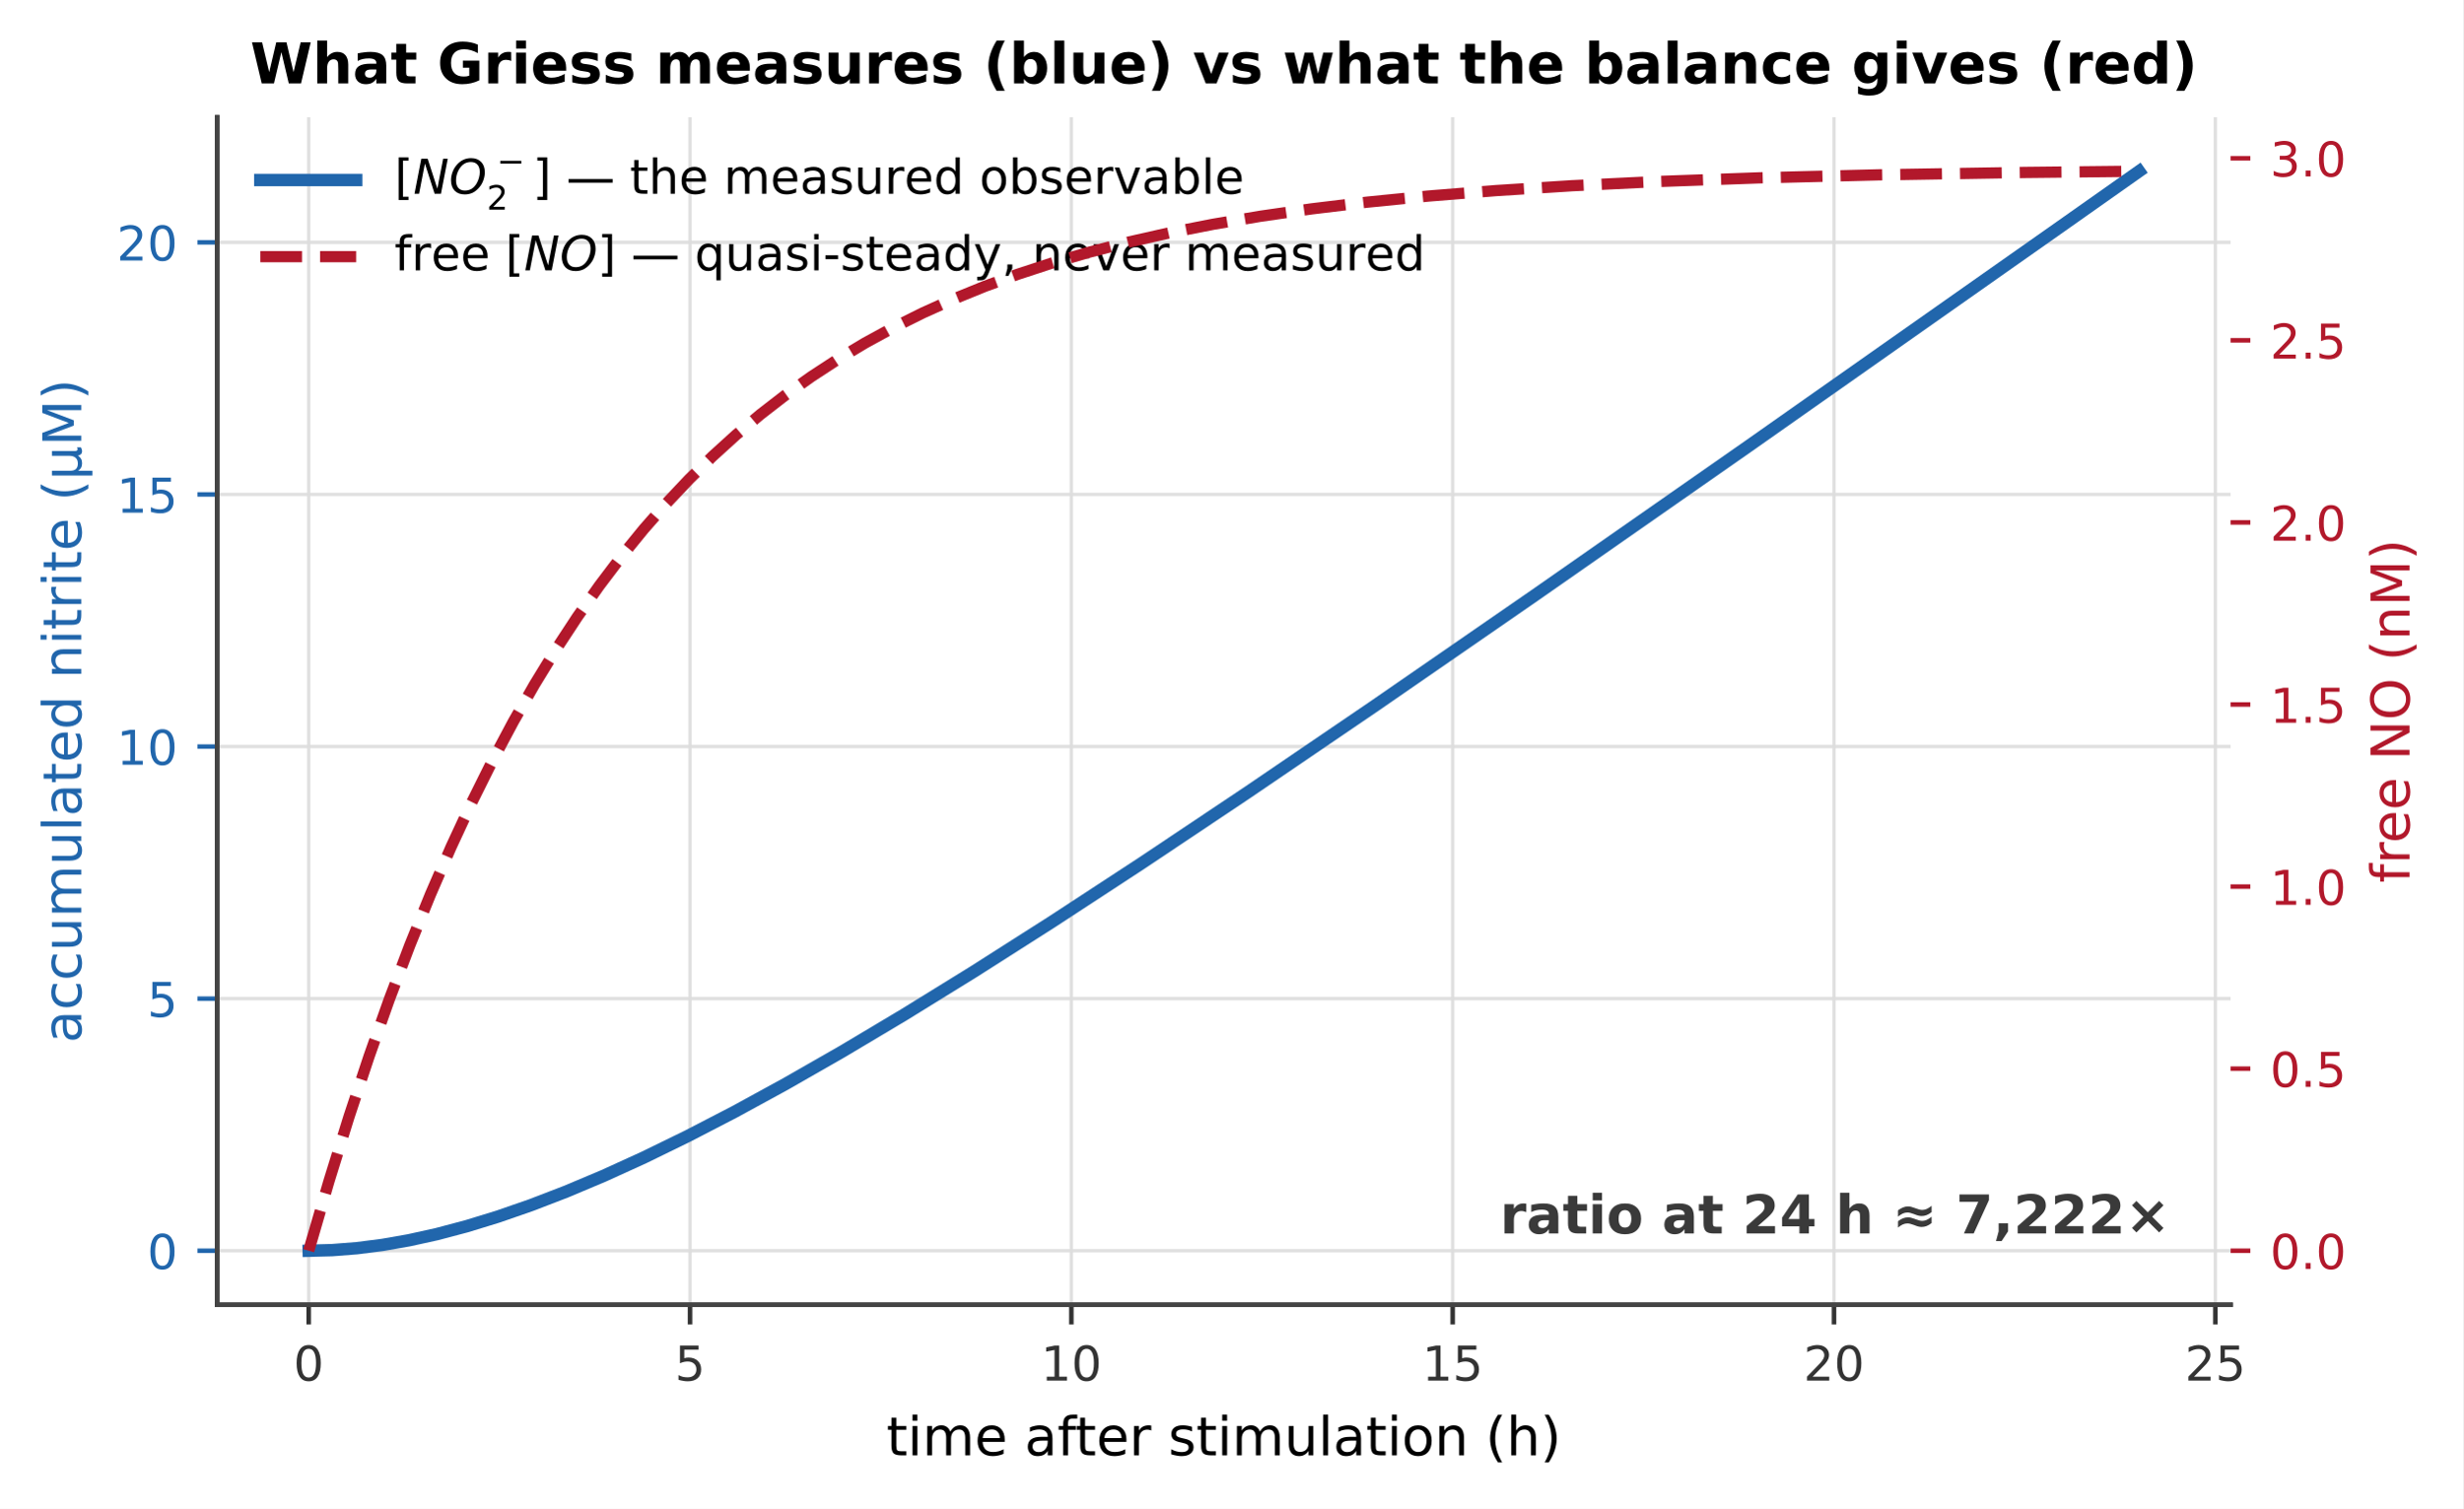
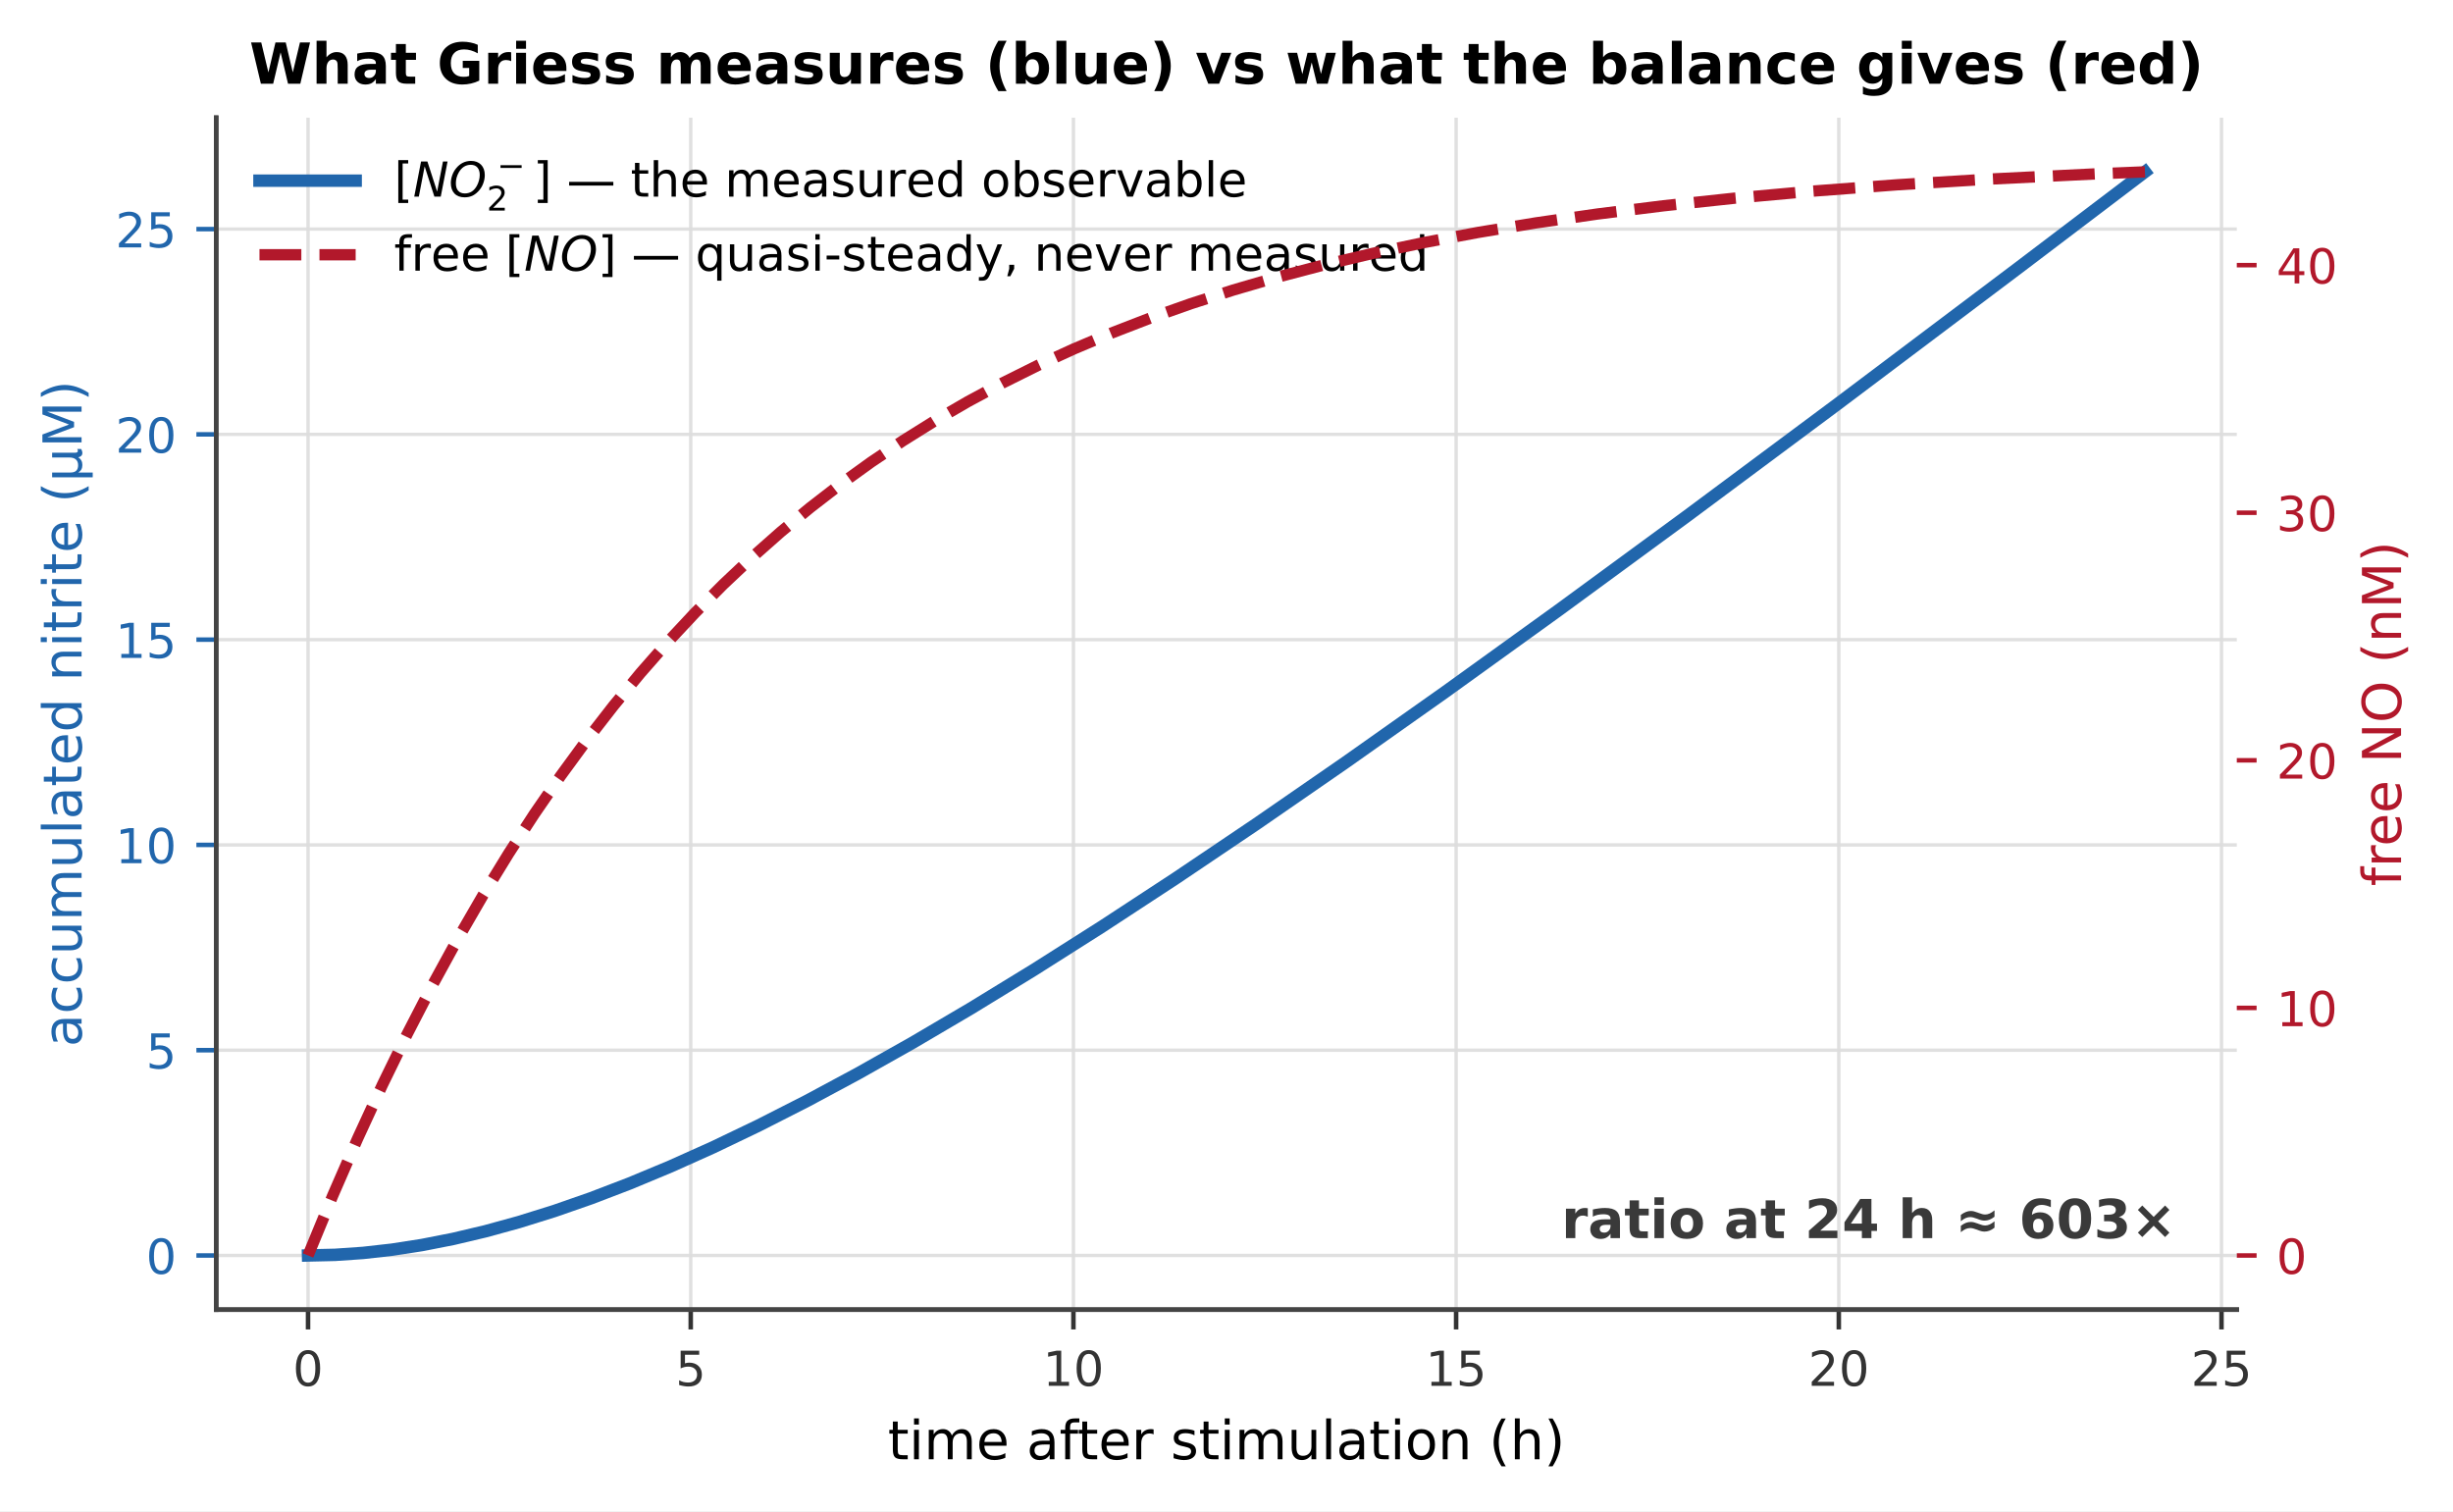
- <svg xmlns="http://www.w3.org/2000/svg" xmlns:xlink="http://www.w3.org/1999/xlink" width="436.855pt" height="267.671pt" viewBox="0 0 436.855 267.671" version="1.1">
+ <svg xmlns="http://www.w3.org/2000/svg" xmlns:xlink="http://www.w3.org/1999/xlink" width="433.541pt" height="267.091pt" viewBox="0 0 433.541 267.091" version="1.1">
  <defs>
    <style type="text/css">*{stroke-linejoin: round; stroke-linecap: butt}</style>
  </defs>
  <g id="figure_1">
    <g id="patch_1">
-       <path d="M 0 267.671  L 436.855 267.671  L 436.855 0  L 0 0  z " style="fill: #ffffff" />
+       <path d="M 0 267.091  L 433.541 267.091  L 433.541 0  L 0 0  z " style="fill: #ffffff" />
    </g>
    <g id="axes_1">
      <g id="patch_2">
-         <path d="M 38.517 231.47  L 395.637 231.47  L 395.637 20.798  L 38.517 20.798  z " style="fill: #ffffff" />
+         <path d="M 38.21 231.47  L 395.33 231.47  L 395.33 20.798  L 38.21 20.798  z " style="fill: #ffffff" />
      </g>
      <g id="matplotlib.axis_1">
        <g id="xtick_1">
          <g id="line2d_1">
-             <path d="M 54.75 231.47  L 54.75 20.798  " clip-path="url(#p17b1d95155)" style="fill: none; stroke: #dddddd; stroke-opacity: 0.9; stroke-width: 0.6; stroke-linecap: square" />
+             <path d="M 54.443 231.47  L 54.443 20.798  " clip-path="url(#pb50b29bfac)" style="fill: none; stroke: #dddddd; stroke-opacity: 0.9; stroke-width: 0.6; stroke-linecap: square" />
          </g>
          <g id="line2d_2">
            <defs>
-               <path id="m9cadf3a6ad" d="M 0 0  L 0 3.5  " style="stroke: #333333; stroke-width: 0.8" />
+               <path id="me1f76502e5" d="M 0 0  L 0 3.5  " style="stroke: #333333; stroke-width: 0.8" />
            </defs>
            <g>
-               <use xlink:href="#m9cadf3a6ad" x="54.75" y="231.47" style="fill: #333333; stroke: #333333; stroke-width: 0.8" />
+               <use xlink:href="#me1f76502e5" x="54.443" y="231.47" style="fill: #333333; stroke: #333333; stroke-width: 0.8" />
            </g>
          </g>
          <g id="text_1">
-             <text style="font-size: 8.5px; font-family: 'DejaVu Sans'; text-anchor: middle; fill: #333333" x="54.75" y="244.928" transform="rotate(-0 54.74972 244.9284)">0</text>
+             <text style="font-size: 8.5px; font-family: 'DejaVu Sans'; text-anchor: middle; fill: #333333" x="54.443" y="244.929" transform="rotate(-0 54.4432 244.9291)">0</text>
          </g>
        </g>
        <g id="xtick_2">
          <g id="line2d_3">
-             <path d="M 122.386 231.47  L 122.386 20.798  " clip-path="url(#p17b1d95155)" style="fill: none; stroke: #dddddd; stroke-opacity: 0.9; stroke-width: 0.6; stroke-linecap: square" />
+             <path d="M 122.08 231.47  L 122.08 20.798  " clip-path="url(#pb50b29bfac)" style="fill: none; stroke: #dddddd; stroke-opacity: 0.9; stroke-width: 0.6; stroke-linecap: square" />
          </g>
          <g id="line2d_4">
            <g>
-               <use xlink:href="#m9cadf3a6ad" x="122.386" y="231.47" style="fill: #333333; stroke: #333333; stroke-width: 0.8" />
+               <use xlink:href="#me1f76502e5" x="122.08" y="231.47" style="fill: #333333; stroke: #333333; stroke-width: 0.8" />
            </g>
          </g>
          <g id="text_2">
-             <text style="font-size: 8.5px; font-family: 'DejaVu Sans'; text-anchor: middle; fill: #333333" x="122.386" y="244.928" transform="rotate(-0 122.3861 244.9284)">5</text>
+             <text style="font-size: 8.5px; font-family: 'DejaVu Sans'; text-anchor: middle; fill: #333333" x="122.08" y="244.929" transform="rotate(-0 122.0796 244.9291)">5</text>
          </g>
        </g>
        <g id="xtick_3">
          <g id="line2d_5">
-             <path d="M 190.022 231.47  L 190.022 20.798  " clip-path="url(#p17b1d95155)" style="fill: none; stroke: #dddddd; stroke-opacity: 0.9; stroke-width: 0.6; stroke-linecap: square" />
+             <path d="M 189.716 231.47  L 189.716 20.798  " clip-path="url(#pb50b29bfac)" style="fill: none; stroke: #dddddd; stroke-opacity: 0.9; stroke-width: 0.6; stroke-linecap: square" />
          </g>
          <g id="line2d_6">
            <g>
-               <use xlink:href="#m9cadf3a6ad" x="190.022" y="231.47" style="fill: #333333; stroke: #333333; stroke-width: 0.8" />
+               <use xlink:href="#me1f76502e5" x="189.716" y="231.47" style="fill: #333333; stroke: #333333; stroke-width: 0.8" />
            </g>
          </g>
          <g id="text_3">
-             <text style="font-size: 8.5px; font-family: 'DejaVu Sans'; text-anchor: middle; fill: #333333" x="190.022" y="244.928" transform="rotate(-0 190.0224 244.9284)">10</text>
+             <text style="font-size: 8.5px; font-family: 'DejaVu Sans'; text-anchor: middle; fill: #333333" x="189.716" y="244.929" transform="rotate(-0 189.7159 244.9291)">10</text>
          </g>
        </g>
        <g id="xtick_4">
          <g id="line2d_7">
-             <path d="M 257.659 231.47  L 257.659 20.798  " clip-path="url(#p17b1d95155)" style="fill: none; stroke: #dddddd; stroke-opacity: 0.9; stroke-width: 0.6; stroke-linecap: square" />
+             <path d="M 257.352 231.47  L 257.352 20.798  " clip-path="url(#pb50b29bfac)" style="fill: none; stroke: #dddddd; stroke-opacity: 0.9; stroke-width: 0.6; stroke-linecap: square" />
          </g>
          <g id="line2d_8">
            <g>
-               <use xlink:href="#m9cadf3a6ad" x="257.659" y="231.47" style="fill: #333333; stroke: #333333; stroke-width: 0.8" />
+               <use xlink:href="#me1f76502e5" x="257.352" y="231.47" style="fill: #333333; stroke: #333333; stroke-width: 0.8" />
            </g>
          </g>
          <g id="text_4">
-             <text style="font-size: 8.5px; font-family: 'DejaVu Sans'; text-anchor: middle; fill: #333333" x="257.659" y="244.928" transform="rotate(-0 257.6588 244.9284)">15</text>
+             <text style="font-size: 8.5px; font-family: 'DejaVu Sans'; text-anchor: middle; fill: #333333" x="257.352" y="244.929" transform="rotate(-0 257.3523 244.9291)">15</text>
          </g>
        </g>
        <g id="xtick_5">
          <g id="line2d_9">
-             <path d="M 325.295 231.47  L 325.295 20.798  " clip-path="url(#p17b1d95155)" style="fill: none; stroke: #dddddd; stroke-opacity: 0.9; stroke-width: 0.6; stroke-linecap: square" />
+             <path d="M 324.989 231.47  L 324.989 20.798  " clip-path="url(#pb50b29bfac)" style="fill: none; stroke: #dddddd; stroke-opacity: 0.9; stroke-width: 0.6; stroke-linecap: square" />
          </g>
          <g id="line2d_10">
            <g>
-               <use xlink:href="#m9cadf3a6ad" x="325.295" y="231.47" style="fill: #333333; stroke: #333333; stroke-width: 0.8" />
+               <use xlink:href="#me1f76502e5" x="324.989" y="231.47" style="fill: #333333; stroke: #333333; stroke-width: 0.8" />
            </g>
          </g>
          <g id="text_5">
-             <text style="font-size: 8.5px; font-family: 'DejaVu Sans'; text-anchor: middle; fill: #333333" x="325.295" y="244.928" transform="rotate(-0 325.2952 244.9284)">20</text>
+             <text style="font-size: 8.5px; font-family: 'DejaVu Sans'; text-anchor: middle; fill: #333333" x="324.989" y="244.929" transform="rotate(-0 324.9887 244.9291)">20</text>
          </g>
        </g>
        <g id="xtick_6">
          <g id="line2d_11">
-             <path d="M 392.932 231.47  L 392.932 20.798  " clip-path="url(#p17b1d95155)" style="fill: none; stroke: #dddddd; stroke-opacity: 0.9; stroke-width: 0.6; stroke-linecap: square" />
+             <path d="M 392.625 231.47  L 392.625 20.798  " clip-path="url(#pb50b29bfac)" style="fill: none; stroke: #dddddd; stroke-opacity: 0.9; stroke-width: 0.6; stroke-linecap: square" />
          </g>
          <g id="line2d_12">
            <g>
-               <use xlink:href="#m9cadf3a6ad" x="392.932" y="231.47" style="fill: #333333; stroke: #333333; stroke-width: 0.8" />
+               <use xlink:href="#me1f76502e5" x="392.625" y="231.47" style="fill: #333333; stroke: #333333; stroke-width: 0.8" />
            </g>
          </g>
          <g id="text_6">
-             <text style="font-size: 8.5px; font-family: 'DejaVu Sans'; text-anchor: middle; fill: #333333" x="392.932" y="244.928" transform="rotate(-0 392.9315 244.9284)">25</text>
+             <text style="font-size: 8.5px; font-family: 'DejaVu Sans'; text-anchor: middle; fill: #333333" x="392.625" y="244.929" transform="rotate(-0 392.625 244.9291)">25</text>
          </g>
        </g>
        <g id="text_7">
-           <text style="font-size: 9.5px; font-family: 'DejaVu Sans'; text-anchor: middle" x="217.077" y="258.189" transform="rotate(-0 217.077 258.189)">time after stimulation  (h)</text>
+           <text style="font-size: 9.5px; font-family: 'DejaVu Sans'; text-anchor: middle" x="216.77" y="257.915" transform="rotate(-0 216.7705 257.9154)">time after stimulation  (h)</text>
        </g>
      </g>
      <g id="matplotlib.axis_2">
        <g id="ytick_1">
          <g id="line2d_13">
-             <path d="M 38.517 221.894  L 395.637 221.894  " clip-path="url(#p17b1d95155)" style="fill: none; stroke: #dddddd; stroke-opacity: 0.9; stroke-width: 0.6; stroke-linecap: square" />
+             <path d="M 38.21 221.894  L 395.33 221.894  " clip-path="url(#pb50b29bfac)" style="fill: none; stroke: #dddddd; stroke-opacity: 0.9; stroke-width: 0.6; stroke-linecap: square" />
          </g>
          <g id="line2d_14">
            <defs>
-               <path id="md5f7653de3" d="M 0 0  L -3.5 0  " style="stroke: #2166ac; stroke-width: 0.8" />
+               <path id="md5e2a8897e" d="M 0 0  L -3.5 0  " style="stroke: #2166ac; stroke-width: 0.8" />
            </defs>
            <g>
-               <use xlink:href="#md5f7653de3" x="38.517" y="221.894" style="fill: #2166ac; stroke: #2166ac; stroke-width: 0.8" />
+               <use xlink:href="#md5e2a8897e" x="38.21" y="221.894" style="fill: #2166ac; stroke: #2166ac; stroke-width: 0.8" />
            </g>
          </g>
          <g id="text_8">
-             <text style="font-size: 8.5px; font-family: 'DejaVu Sans'; text-anchor: end; fill: #2166ac" x="31.517" y="225.123" transform="rotate(-0 31.51699 225.1234)">0</text>
+             <text style="font-size: 8.5px; font-family: 'DejaVu Sans'; text-anchor: end; fill: #2166ac" x="31.21" y="225.124" transform="rotate(-0 31.21047 225.1238)">0</text>
          </g>
        </g>
        <g id="ytick_2">
          <g id="line2d_15">
-             <path d="M 38.517 177.168  L 395.637 177.168  " clip-path="url(#p17b1d95155)" style="fill: none; stroke: #dddddd; stroke-opacity: 0.9; stroke-width: 0.6; stroke-linecap: square" />
+             <path d="M 38.21 185.614  L 395.33 185.614  " clip-path="url(#pb50b29bfac)" style="fill: none; stroke: #dddddd; stroke-opacity: 0.9; stroke-width: 0.6; stroke-linecap: square" />
          </g>
          <g id="line2d_16">
            <g>
-               <use xlink:href="#md5f7653de3" x="38.517" y="177.168" style="fill: #2166ac; stroke: #2166ac; stroke-width: 0.8" />
+               <use xlink:href="#md5e2a8897e" x="38.21" y="185.614" style="fill: #2166ac; stroke: #2166ac; stroke-width: 0.8" />
            </g>
          </g>
          <g id="text_9">
-             <text style="font-size: 8.5px; font-family: 'DejaVu Sans'; text-anchor: end; fill: #2166ac" x="31.517" y="180.397" transform="rotate(-0 31.51699 180.397)">5</text>
+             <text style="font-size: 8.5px; font-family: 'DejaVu Sans'; text-anchor: end; fill: #2166ac" x="31.21" y="188.843" transform="rotate(-0 31.21047 188.8429)">5</text>
          </g>
        </g>
        <g id="ytick_3">
          <g id="line2d_17">
-             <path d="M 38.517 132.442  L 395.637 132.442  " clip-path="url(#p17b1d95155)" style="fill: none; stroke: #dddddd; stroke-opacity: 0.9; stroke-width: 0.6; stroke-linecap: square" />
+             <path d="M 38.21 149.333  L 395.33 149.333  " clip-path="url(#pb50b29bfac)" style="fill: none; stroke: #dddddd; stroke-opacity: 0.9; stroke-width: 0.6; stroke-linecap: square" />
          </g>
          <g id="line2d_18">
            <g>
-               <use xlink:href="#md5f7653de3" x="38.517" y="132.442" style="fill: #2166ac; stroke: #2166ac; stroke-width: 0.8" />
+               <use xlink:href="#md5e2a8897e" x="38.21" y="149.333" style="fill: #2166ac; stroke: #2166ac; stroke-width: 0.8" />
            </g>
          </g>
          <g id="text_10">
-             <text style="font-size: 8.5px; font-family: 'DejaVu Sans'; text-anchor: end; fill: #2166ac" x="31.517" y="135.671" transform="rotate(-0 31.51699 135.6706)">10</text>
+             <text style="font-size: 8.5px; font-family: 'DejaVu Sans'; text-anchor: end; fill: #2166ac" x="31.21" y="152.562" transform="rotate(-0 31.21047 152.5619)">10</text>
          </g>
        </g>
        <g id="ytick_4">
          <g id="line2d_19">
-             <path d="M 38.517 87.715  L 395.637 87.715  " clip-path="url(#p17b1d95155)" style="fill: none; stroke: #dddddd; stroke-opacity: 0.9; stroke-width: 0.6; stroke-linecap: square" />
+             <path d="M 38.21 113.052  L 395.33 113.052  " clip-path="url(#pb50b29bfac)" style="fill: none; stroke: #dddddd; stroke-opacity: 0.9; stroke-width: 0.6; stroke-linecap: square" />
          </g>
          <g id="line2d_20">
            <g>
-               <use xlink:href="#md5f7653de3" x="38.517" y="87.715" style="fill: #2166ac; stroke: #2166ac; stroke-width: 0.8" />
+               <use xlink:href="#md5e2a8897e" x="38.21" y="113.052" style="fill: #2166ac; stroke: #2166ac; stroke-width: 0.8" />
            </g>
          </g>
          <g id="text_11">
-             <text style="font-size: 8.5px; font-family: 'DejaVu Sans'; text-anchor: end; fill: #2166ac" x="31.517" y="90.944" transform="rotate(-0 31.51699 90.94417)">15</text>
+             <text style="font-size: 8.5px; font-family: 'DejaVu Sans'; text-anchor: end; fill: #2166ac" x="31.21" y="116.281" transform="rotate(-0 31.21047 116.281)">15</text>
          </g>
        </g>
        <g id="ytick_5">
          <g id="line2d_21">
-             <path d="M 38.517 42.989  L 395.637 42.989  " clip-path="url(#p17b1d95155)" style="fill: none; stroke: #dddddd; stroke-opacity: 0.9; stroke-width: 0.6; stroke-linecap: square" />
+             <path d="M 38.21 76.771  L 395.33 76.771  " clip-path="url(#pb50b29bfac)" style="fill: none; stroke: #dddddd; stroke-opacity: 0.9; stroke-width: 0.6; stroke-linecap: square" />
          </g>
          <g id="line2d_22">
            <g>
-               <use xlink:href="#md5f7653de3" x="38.517" y="42.989" style="fill: #2166ac; stroke: #2166ac; stroke-width: 0.8" />
+               <use xlink:href="#md5e2a8897e" x="38.21" y="76.771" style="fill: #2166ac; stroke: #2166ac; stroke-width: 0.8" />
            </g>
          </g>
          <g id="text_12">
-             <text style="font-size: 8.5px; font-family: 'DejaVu Sans'; text-anchor: end; fill: #2166ac" x="31.517" y="46.218" transform="rotate(-0 31.51699 46.21775)">20</text>
-           </g>
-         </g>
-         <g id="text_13">
+             <text style="font-size: 8.5px; font-family: 'DejaVu Sans'; text-anchor: end; fill: #2166ac" x="31.21" y="80" transform="rotate(-0 31.21047 80.0001)">20</text>
+           </g>
+         </g>
+         <g id="ytick_6">
+           <g id="line2d_23">
+             <path d="M 38.21 40.49  L 395.33 40.49  " clip-path="url(#pb50b29bfac)" style="fill: none; stroke: #dddddd; stroke-opacity: 0.9; stroke-width: 0.6; stroke-linecap: square" />
+           </g>
+           <g id="line2d_24">
+             <g>
+               <use xlink:href="#md5e2a8897e" x="38.21" y="40.49" style="fill: #2166ac; stroke: #2166ac; stroke-width: 0.8" />
+             </g>
+           </g>
+           <g id="text_13">
+             <text style="font-size: 8.5px; font-family: 'DejaVu Sans'; text-anchor: end; fill: #2166ac" x="31.21" y="43.719" transform="rotate(-0 31.21047 43.71918)">25</text>
+           </g>
+         </g>
+         <g id="text_14">
          <text style="font-size: 9.5px; font-family: 'DejaVu Sans'; text-anchor: middle; fill: #2166ac" x="14.419" y="126.134" transform="rotate(-90 14.41852 126.1344)">accumulated nitrite  (µM)</text>
        </g>
      </g>
-       <g id="line2d_23">
-         <path d="M 54.75 221.894  L 58.89 221.785  L 63.274 221.443  L 67.82 220.862  L 72.529 220.036  L 77.481 218.942  L 82.758 217.545  L 88.279 215.851  L 94.124 213.824  L 100.375 211.418  L 107.032 208.614  L 114.176 205.36  L 121.889 201.598  L 130.251 197.265  L 139.343 192.298  L 149.329 186.583  L 160.37 180.001  L 172.629 172.429  L 186.511 163.586  L 202.504 153.128  L 221.258 140.59  L 243.827 125.224  L 272.16 105.652  L 310.073 79.177  L 366.74 39.309  L 379.404 30.374  L 379.404 30.374  " clip-path="url(#p17b1d95155)" style="fill: none; stroke: #2166ac; stroke-width: 2.2; stroke-linecap: square" />
+       <g id="line2d_25">
+         <path d="M 54.443 221.894  L 59.233 221.783  L 64.185 221.443  L 69.3 220.868  L 74.577 220.049  L 80.097 218.965  L 85.78 217.622  L 91.707 215.994  L 97.958 214.043  L 104.452 211.781  L 111.272 209.169  L 118.497 206.16  L 126.047 202.773  L 134.085 198.919  L 142.609 194.581  L 151.62 189.742  L 161.281 184.297  L 171.592 178.228  L 182.714 171.418  L 194.729 163.796  L 207.8 155.236  L 222.088 145.608  L 237.838 134.724  L 255.455 122.272  L 275.345 107.934  L 298.076 91.267  L 324.705 71.458  L 356.691 47.376  L 379.098 30.374  L 379.098 30.374  " clip-path="url(#pb50b29bfac)" style="fill: none; stroke: #2166ac; stroke-width: 2.2; stroke-linecap: square" />
      </g>
      <g id="patch_3">
-         <path d="M 38.517 231.47  L 38.517 20.798  " style="fill: none; stroke: #444444; stroke-width: 0.8; stroke-linejoin: miter; stroke-linecap: square" />
+         <path d="M 38.21 231.47  L 38.21 20.798  " style="fill: none; stroke: #444444; stroke-width: 0.8; stroke-linejoin: miter; stroke-linecap: square" />
      </g>
      <g id="patch_4">
-         <path d="M 38.517 231.47  L 395.637 231.47  " style="fill: none; stroke: #444444; stroke-width: 0.8; stroke-linejoin: miter; stroke-linecap: square" />
-       </g>
-       <g id="text_14">
-         <text style="font-weight: 700; font-size: 9.5px; font-family: 'DejaVu Sans'; text-anchor: end; fill: #3a3a3a" x="384.923" y="218.83" transform="rotate(-0 384.9234 218.8301)">ratio at 24 h ≈ 7,222×</text>
+         <path d="M 38.21 231.47  L 395.33 231.47  " style="fill: none; stroke: #444444; stroke-width: 0.8; stroke-linejoin: miter; stroke-linecap: square" />
      </g>
      <g id="text_15">
-         <text style="font-weight: 700; font-size: 10px; font-family: 'DejaVu Sans'; text-anchor: middle" x="217.077" y="14.798" transform="rotate(-0 217.077 14.79844)">What Griess measures (blue) vs what the balance gives (red)</text>
+         <text style="font-weight: 700; font-size: 9.5px; font-family: 'DejaVu Sans'; text-anchor: end; fill: #3a3a3a" x="384.617" y="218.83" transform="rotate(-0 384.6169 218.8301)">ratio at 24 h ≈ 603×</text>
+       </g>
+       <g id="text_16">
+         <text style="font-weight: 700; font-size: 10px; font-family: 'DejaVu Sans'; text-anchor: middle" x="216.77" y="14.798" transform="rotate(-0 216.7705 14.79844)">What Griess measures (blue) vs what the balance gives (red)</text>
      </g>
      <g id="legend_1">
-         <g id="line2d_24">
-           <path d="M 46.167 31.933  L 54.667 31.933  L 63.167 31.933  " style="fill: none; stroke: #2166ac; stroke-width: 2.2; stroke-linecap: square" />
-         </g>
-         <g id="text_16">
-           <g transform="translate(69.96699 34.90844)">
+         <g id="line2d_26">
+           <path d="M 45.86 31.933  L 54.36 31.933  L 62.86 31.933  " style="fill: none; stroke: #2166ac; stroke-width: 2.2; stroke-linecap: square" />
+         </g>
+         <g id="text_17">
+           <g transform="translate(69.66047 34.90844)">
            <text>
-               <tspan x="0" y="-0.547" style="font-size: 8.5px; font-family: 'DejaVu Sans'">[</tspan>
-               <tspan x="24.514" y="-0.547" style="font-size: 8.5px; font-family: 'DejaVu Sans'">]</tspan>
-               <tspan x="27.83" y="-0.547" style="font-size: 8.5px; font-family: 'DejaVu Sans'"> </tspan>
-               <tspan x="39.032" y="-0.547" style="font-size: 8.5px; font-family: 'DejaVu Sans'"> </tspan>
-               <tspan x="41.734" y="-0.547" style="font-size: 8.5px; font-family: 'DejaVu Sans'">t</tspan>
-               <tspan x="45.067" y="-0.547" style="font-size: 8.5px; font-family: 'DejaVu Sans'">h</tspan>
-               <tspan x="50.454" y="-0.547" style="font-size: 8.5px; font-family: 'DejaVu Sans'">e</tspan>
-               <tspan x="55.683" y="-0.547" style="font-size: 8.5px; font-family: 'DejaVu Sans'"> </tspan>
-               <tspan x="58.385" y="-0.547" style="font-size: 8.5px; font-family: 'DejaVu Sans'">m</tspan>
-               <tspan x="66.665" y="-0.547" style="font-size: 8.5px; font-family: 'DejaVu Sans'">e</tspan>
-               <tspan x="71.895" y="-0.547" style="font-size: 8.5px; font-family: 'DejaVu Sans'">a</tspan>
-               <tspan x="77.103" y="-0.547" style="font-size: 8.5px; font-family: 'DejaVu Sans'">s</tspan>
-               <tspan x="81.532" y="-0.547" style="font-size: 8.5px; font-family: 'DejaVu Sans'">u</tspan>
-               <tspan x="86.919" y="-0.547" style="font-size: 8.5px; font-family: 'DejaVu Sans'">r</tspan>
-               <tspan x="90.414" y="-0.547" style="font-size: 8.5px; font-family: 'DejaVu Sans'">e</tspan>
-               <tspan x="95.643" y="-0.547" style="font-size: 8.5px; font-family: 'DejaVu Sans'">d</tspan>
-               <tspan x="101.039" y="-0.547" style="font-size: 8.5px; font-family: 'DejaVu Sans'"> </tspan>
-               <tspan x="103.741" y="-0.547" style="font-size: 8.5px; font-family: 'DejaVu Sans'">o</tspan>
-               <tspan x="108.941" y="-0.547" style="font-size: 8.5px; font-family: 'DejaVu Sans'">b</tspan>
-               <tspan x="114.337" y="-0.547" style="font-size: 8.5px; font-family: 'DejaVu Sans'">s</tspan>
-               <tspan x="118.765" y="-0.547" style="font-size: 8.5px; font-family: 'DejaVu Sans'">e</tspan>
-               <tspan x="123.995" y="-0.547" style="font-size: 8.5px; font-family: 'DejaVu Sans'">r</tspan>
-               <tspan x="127.489" y="-0.547" style="font-size: 8.5px; font-family: 'DejaVu Sans'">v</tspan>
-               <tspan x="132.519" y="-0.547" style="font-size: 8.5px; font-family: 'DejaVu Sans'">a</tspan>
-               <tspan x="137.728" y="-0.547" style="font-size: 8.5px; font-family: 'DejaVu Sans'">b</tspan>
-               <tspan x="143.124" y="-0.547" style="font-size: 8.5px; font-family: 'DejaVu Sans'">l</tspan>
-               <tspan x="145.485" y="-0.547" style="font-size: 8.5px; font-family: 'DejaVu Sans'">e</tspan>
-               <tspan x="3.316" y="-0.547" style="font-style: oblique; font-size: 8.5px; font-family: 'DejaVu Sans'">N</tspan>
-               <tspan x="9.675" y="-0.547" style="font-style: oblique; font-size: 8.5px; font-family: 'DejaVu Sans'">O</tspan>
-               <tspan x="16.365" y="2.278" style="font-size: 5.95px; font-family: 'DejaVu Sans'">2</tspan>
-               <tspan x="18.137" y="-4.266" style="font-size: 5.95px; font-family: 'DejaVu Sans'">−</tspan>
-               <tspan x="30.532" y="-0.547" style="font-size: 8.5px; font-family: 'DejaVu Sans Display'">—</tspan>
+               <tspan x="0" y="-0.156" style="font-size: 8.5px; font-family: 'DejaVu Sans'">[</tspan>
+               <tspan x="24.564" y="-0.156" style="font-size: 8.5px; font-family: 'DejaVu Sans'">]</tspan>
+               <tspan x="27.88" y="-0.156" style="font-size: 8.5px; font-family: 'DejaVu Sans'"> </tspan>
+               <tspan x="39.082" y="-0.156" style="font-size: 8.5px; font-family: 'DejaVu Sans'"> </tspan>
+               <tspan x="41.784" y="-0.156" style="font-size: 8.5px; font-family: 'DejaVu Sans'">t</tspan>
+               <tspan x="45.117" y="-0.156" style="font-size: 8.5px; font-family: 'DejaVu Sans'">h</tspan>
+               <tspan x="50.504" y="-0.156" style="font-size: 8.5px; font-family: 'DejaVu Sans'">e</tspan>
+               <tspan x="55.734" y="-0.156" style="font-size: 8.5px; font-family: 'DejaVu Sans'"> </tspan>
+               <tspan x="58.435" y="-0.156" style="font-size: 8.5px; font-family: 'DejaVu Sans'">m</tspan>
+               <tspan x="66.715" y="-0.156" style="font-size: 8.5px; font-family: 'DejaVu Sans'">e</tspan>
+               <tspan x="71.945" y="-0.156" style="font-size: 8.5px; font-family: 'DejaVu Sans'">a</tspan>
+               <tspan x="77.154" y="-0.156" style="font-size: 8.5px; font-family: 'DejaVu Sans'">s</tspan>
+               <tspan x="81.582" y="-0.156" style="font-size: 8.5px; font-family: 'DejaVu Sans'">u</tspan>
+               <tspan x="86.969" y="-0.156" style="font-size: 8.5px; font-family: 'DejaVu Sans'">r</tspan>
+               <tspan x="90.464" y="-0.156" style="font-size: 8.5px; font-family: 'DejaVu Sans'">e</tspan>
+               <tspan x="95.693" y="-0.156" style="font-size: 8.5px; font-family: 'DejaVu Sans'">d</tspan>
+               <tspan x="101.089" y="-0.156" style="font-size: 8.5px; font-family: 'DejaVu Sans'"> </tspan>
+               <tspan x="103.791" y="-0.156" style="font-size: 8.5px; font-family: 'DejaVu Sans'">o</tspan>
+               <tspan x="108.991" y="-0.156" style="font-size: 8.5px; font-family: 'DejaVu Sans'">b</tspan>
+               <tspan x="114.387" y="-0.156" style="font-size: 8.5px; font-family: 'DejaVu Sans'">s</tspan>
+               <tspan x="118.815" y="-0.156" style="font-size: 8.5px; font-family: 'DejaVu Sans'">e</tspan>
+               <tspan x="124.045" y="-0.156" style="font-size: 8.5px; font-family: 'DejaVu Sans'">r</tspan>
+               <tspan x="127.539" y="-0.156" style="font-size: 8.5px; font-family: 'DejaVu Sans'">v</tspan>
+               <tspan x="132.57" y="-0.156" style="font-size: 8.5px; font-family: 'DejaVu Sans'">a</tspan>
+               <tspan x="137.778" y="-0.156" style="font-size: 8.5px; font-family: 'DejaVu Sans'">b</tspan>
+               <tspan x="143.174" y="-0.156" style="font-size: 8.5px; font-family: 'DejaVu Sans'">l</tspan>
+               <tspan x="145.536" y="-0.156" style="font-size: 8.5px; font-family: 'DejaVu Sans'">e</tspan>
+               <tspan x="3.316" y="-0.156" style="font-style: oblique; font-size: 8.5px; font-family: 'DejaVu Sans'">N</tspan>
+               <tspan x="9.675" y="-0.156" style="font-style: oblique; font-size: 8.5px; font-family: 'DejaVu Sans'">O</tspan>
+               <tspan x="16.365" y="2.305" style="font-size: 5.95px; font-family: 'DejaVu Sans'">2</tspan>
+               <tspan x="18.173" y="-3.602" style="font-size: 5.95px; font-family: 'DejaVu Sans'">−</tspan>
+               <tspan x="30.582" y="-0.156" style="font-size: 8.5px; font-family: 'DejaVu Sans Display'">—</tspan>
            </text>
          </g>
        </g>
-         <g id="line2d_25">
-           <path d="M 46.167 45.533  L 54.667 45.533  L 63.167 45.533  " style="fill: none; stroke-dasharray: 7.4,3.2; stroke-dashoffset: 0; stroke: #b2182b; stroke-width: 2" />
-         </g>
-         <g id="text_17">
-           <g transform="translate(69.96699 48.50844)">
+         <g id="line2d_27">
+           <path d="M 45.86 45.023  L 54.36 45.023  L 62.86 45.023  " style="fill: none; stroke-dasharray: 7.4,3.2; stroke-dashoffset: 0; stroke: #b2182b; stroke-width: 2" />
+         </g>
+         <g id="text_18">
+           <g transform="translate(69.66047 47.99844)">
            <text>
-               <tspan x="0" y="-0.547" style="font-size: 8.5px; font-family: 'DejaVu Sans'">f</tspan>
-               <tspan x="2.992" y="-0.547" style="font-size: 8.5px; font-family: 'DejaVu Sans'">r</tspan>
-               <tspan x="6.487" y="-0.547" style="font-size: 8.5px; font-family: 'DejaVu Sans'">e</tspan>
-               <tspan x="11.717" y="-0.547" style="font-size: 8.5px; font-family: 'DejaVu Sans'">e</tspan>
-               <tspan x="16.946" y="-0.547" style="font-size: 8.5px; font-family: 'DejaVu Sans'"> </tspan>
-               <tspan x="19.648" y="-0.547" style="font-size: 8.5px; font-family: 'DejaVu Sans'">[</tspan>
-               <tspan x="36.013" y="-0.547" style="font-size: 8.5px; font-family: 'DejaVu Sans'">]</tspan>
-               <tspan x="39.329" y="-0.547" style="font-size: 8.5px; font-family: 'DejaVu Sans'"> </tspan>
-               <tspan x="50.531" y="-0.547" style="font-size: 8.5px; font-family: 'DejaVu Sans'"> </tspan>
-               <tspan x="53.233" y="-0.547" style="font-size: 8.5px; font-family: 'DejaVu Sans'">q</tspan>
-               <tspan x="58.628" y="-0.547" style="font-size: 8.5px; font-family: 'DejaVu Sans'">u</tspan>
-               <tspan x="64.016" y="-0.547" style="font-size: 8.5px; font-family: 'DejaVu Sans'">a</tspan>
-               <tspan x="69.224" y="-0.547" style="font-size: 8.5px; font-family: 'DejaVu Sans'">s</tspan>
-               <tspan x="73.653" y="-0.547" style="font-size: 8.5px; font-family: 'DejaVu Sans'">i</tspan>
-               <tspan x="76.014" y="-0.547" style="font-size: 8.5px; font-family: 'DejaVu Sans'">-</tspan>
-               <tspan x="79.082" y="-0.547" style="font-size: 8.5px; font-family: 'DejaVu Sans'">s</tspan>
-               <tspan x="83.51" y="-0.547" style="font-size: 8.5px; font-family: 'DejaVu Sans'">t</tspan>
-               <tspan x="86.843" y="-0.547" style="font-size: 8.5px; font-family: 'DejaVu Sans'">e</tspan>
-               <tspan x="92.072" y="-0.547" style="font-size: 8.5px; font-family: 'DejaVu Sans'">a</tspan>
-               <tspan x="97.281" y="-0.547" style="font-size: 8.5px; font-family: 'DejaVu Sans'">d</tspan>
-               <tspan x="102.677" y="-0.547" style="font-size: 8.5px; font-family: 'DejaVu Sans'">y</tspan>
-               <tspan x="107.707" y="-0.547" style="font-size: 8.5px; font-family: 'DejaVu Sans'">,</tspan>
-               <tspan x="110.409" y="-0.547" style="font-size: 8.5px; font-family: 'DejaVu Sans'"> </tspan>
-               <tspan x="113.111" y="-0.547" style="font-size: 8.5px; font-family: 'DejaVu Sans'">n</tspan>
-               <tspan x="118.498" y="-0.547" style="font-size: 8.5px; font-family: 'DejaVu Sans'">e</tspan>
-               <tspan x="123.727" y="-0.547" style="font-size: 8.5px; font-family: 'DejaVu Sans'">v</tspan>
-               <tspan x="128.758" y="-0.547" style="font-size: 8.5px; font-family: 'DejaVu Sans'">e</tspan>
-               <tspan x="133.987" y="-0.547" style="font-size: 8.5px; font-family: 'DejaVu Sans'">r</tspan>
-               <tspan x="137.482" y="-0.547" style="font-size: 8.5px; font-family: 'DejaVu Sans'"> </tspan>
-               <tspan x="140.184" y="-0.547" style="font-size: 8.5px; font-family: 'DejaVu Sans'">m</tspan>
-               <tspan x="148.464" y="-0.547" style="font-size: 8.5px; font-family: 'DejaVu Sans'">e</tspan>
-               <tspan x="153.693" y="-0.547" style="font-size: 8.5px; font-family: 'DejaVu Sans'">a</tspan>
-               <tspan x="158.902" y="-0.547" style="font-size: 8.5px; font-family: 'DejaVu Sans'">s</tspan>
-               <tspan x="163.33" y="-0.547" style="font-size: 8.5px; font-family: 'DejaVu Sans'">u</tspan>
-               <tspan x="168.718" y="-0.547" style="font-size: 8.5px; font-family: 'DejaVu Sans'">r</tspan>
-               <tspan x="172.212" y="-0.547" style="font-size: 8.5px; font-family: 'DejaVu Sans'">e</tspan>
-               <tspan x="177.442" y="-0.547" style="font-size: 8.5px; font-family: 'DejaVu Sans'">d</tspan>
-               <tspan x="22.964" y="-0.547" style="font-style: oblique; font-size: 8.5px; font-family: 'DejaVu Sans'">N</tspan>
-               <tspan x="29.323" y="-0.547" style="font-style: oblique; font-size: 8.5px; font-family: 'DejaVu Sans'">O</tspan>
-               <tspan x="42.031" y="-0.547" style="font-size: 8.5px; font-family: 'DejaVu Sans Display'">—</tspan>
+               <tspan x="0" y="-0.156" style="font-size: 8.5px; font-family: 'DejaVu Sans'">f</tspan>
+               <tspan x="2.992" y="-0.156" style="font-size: 8.5px; font-family: 'DejaVu Sans'">r</tspan>
+               <tspan x="6.487" y="-0.156" style="font-size: 8.5px; font-family: 'DejaVu Sans'">e</tspan>
+               <tspan x="11.717" y="-0.156" style="font-size: 8.5px; font-family: 'DejaVu Sans'">e</tspan>
+               <tspan x="16.946" y="-0.156" style="font-size: 8.5px; font-family: 'DejaVu Sans'"> </tspan>
+               <tspan x="19.648" y="-0.156" style="font-size: 8.5px; font-family: 'DejaVu Sans'">[</tspan>
+               <tspan x="36.013" y="-0.156" style="font-size: 8.5px; font-family: 'DejaVu Sans'">]</tspan>
+               <tspan x="39.329" y="-0.156" style="font-size: 8.5px; font-family: 'DejaVu Sans'"> </tspan>
+               <tspan x="50.531" y="-0.156" style="font-size: 8.5px; font-family: 'DejaVu Sans'"> </tspan>
+               <tspan x="53.233" y="-0.156" style="font-size: 8.5px; font-family: 'DejaVu Sans'">q</tspan>
+               <tspan x="58.628" y="-0.156" style="font-size: 8.5px; font-family: 'DejaVu Sans'">u</tspan>
+               <tspan x="64.016" y="-0.156" style="font-size: 8.5px; font-family: 'DejaVu Sans'">a</tspan>
+               <tspan x="69.224" y="-0.156" style="font-size: 8.5px; font-family: 'DejaVu Sans'">s</tspan>
+               <tspan x="73.653" y="-0.156" style="font-size: 8.5px; font-family: 'DejaVu Sans'">i</tspan>
+               <tspan x="76.014" y="-0.156" style="font-size: 8.5px; font-family: 'DejaVu Sans'">-</tspan>
+               <tspan x="79.082" y="-0.156" style="font-size: 8.5px; font-family: 'DejaVu Sans'">s</tspan>
+               <tspan x="83.51" y="-0.156" style="font-size: 8.5px; font-family: 'DejaVu Sans'">t</tspan>
+               <tspan x="86.843" y="-0.156" style="font-size: 8.5px; font-family: 'DejaVu Sans'">e</tspan>
+               <tspan x="92.072" y="-0.156" style="font-size: 8.5px; font-family: 'DejaVu Sans'">a</tspan>
+               <tspan x="97.281" y="-0.156" style="font-size: 8.5px; font-family: 'DejaVu Sans'">d</tspan>
+               <tspan x="102.677" y="-0.156" style="font-size: 8.5px; font-family: 'DejaVu Sans'">y</tspan>
+               <tspan x="107.707" y="-0.156" style="font-size: 8.5px; font-family: 'DejaVu Sans'">,</tspan>
+               <tspan x="110.409" y="-0.156" style="font-size: 8.5px; font-family: 'DejaVu Sans'"> </tspan>
+               <tspan x="113.111" y="-0.156" style="font-size: 8.5px; font-family: 'DejaVu Sans'">n</tspan>
+               <tspan x="118.498" y="-0.156" style="font-size: 8.5px; font-family: 'DejaVu Sans'">e</tspan>
+               <tspan x="123.727" y="-0.156" style="font-size: 8.5px; font-family: 'DejaVu Sans'">v</tspan>
+               <tspan x="128.758" y="-0.156" style="font-size: 8.5px; font-family: 'DejaVu Sans'">e</tspan>
+               <tspan x="133.987" y="-0.156" style="font-size: 8.5px; font-family: 'DejaVu Sans'">r</tspan>
+               <tspan x="137.482" y="-0.156" style="font-size: 8.5px; font-family: 'DejaVu Sans'"> </tspan>
+               <tspan x="140.184" y="-0.156" style="font-size: 8.5px; font-family: 'DejaVu Sans'">m</tspan>
+               <tspan x="148.464" y="-0.156" style="font-size: 8.5px; font-family: 'DejaVu Sans'">e</tspan>
+               <tspan x="153.693" y="-0.156" style="font-size: 8.5px; font-family: 'DejaVu Sans'">a</tspan>
+               <tspan x="158.902" y="-0.156" style="font-size: 8.5px; font-family: 'DejaVu Sans'">s</tspan>
+               <tspan x="163.33" y="-0.156" style="font-size: 8.5px; font-family: 'DejaVu Sans'">u</tspan>
+               <tspan x="168.718" y="-0.156" style="font-size: 8.5px; font-family: 'DejaVu Sans'">r</tspan>
+               <tspan x="172.212" y="-0.156" style="font-size: 8.5px; font-family: 'DejaVu Sans'">e</tspan>
+               <tspan x="177.442" y="-0.156" style="font-size: 8.5px; font-family: 'DejaVu Sans'">d</tspan>
+               <tspan x="22.964" y="-0.156" style="font-style: oblique; font-size: 8.5px; font-family: 'DejaVu Sans'">N</tspan>
+               <tspan x="29.323" y="-0.156" style="font-style: oblique; font-size: 8.5px; font-family: 'DejaVu Sans'">O</tspan>
+               <tspan x="42.031" y="-0.156" style="font-size: 8.5px; font-family: 'DejaVu Sans Display'">—</tspan>
            </text>
          </g>
        </g>
      </g>
    </g>
    <g id="axes_2">
      <g id="matplotlib.axis_3">
-         <g id="ytick_6">
-           <g id="line2d_26">
+         <g id="ytick_7">
+           <g id="line2d_28">
            <defs>
-               <path id="m735f7040d4" d="M 0 0  L 3.5 0  " style="stroke: #b2182b; stroke-width: 0.8" />
+               <path id="mf961533ac6" d="M 0 0  L 3.5 0  " style="stroke: #b2182b; stroke-width: 0.8" />
            </defs>
            <g>
-               <use xlink:href="#m735f7040d4" x="395.637" y="221.894" style="fill: #b2182b; stroke: #b2182b; stroke-width: 0.8" />
-             </g>
-           </g>
-           <g id="text_18">
-             <text style="font-size: 8.5px; font-family: 'DejaVu Sans'; text-anchor: start; fill: #b2182b" x="402.637" y="225.123" transform="rotate(-0 402.637 225.1234)">0.0</text>
-           </g>
-         </g>
-         <g id="ytick_7">
-           <g id="line2d_27">
-             <g>
-               <use xlink:href="#m735f7040d4" x="395.637" y="189.591" style="fill: #b2182b; stroke: #b2182b; stroke-width: 0.8" />
+               <use xlink:href="#mf961533ac6" x="395.33" y="221.894" style="fill: #b2182b; stroke: #b2182b; stroke-width: 0.8" />
            </g>
          </g>
          <g id="text_19">
-             <text style="font-size: 8.5px; font-family: 'DejaVu Sans'; text-anchor: start; fill: #b2182b" x="402.637" y="192.82" transform="rotate(-0 402.637 192.82)">0.5</text>
+             <text style="font-size: 8.5px; font-family: 'DejaVu Sans'; text-anchor: start; fill: #b2182b" x="402.33" y="225.124" transform="rotate(-0 402.3305 225.1238)">0</text>
          </g>
        </g>
        <g id="ytick_8">
-           <g id="line2d_28">
-             <g>
-               <use xlink:href="#m735f7040d4" x="395.637" y="157.288" style="fill: #b2182b; stroke: #b2182b; stroke-width: 0.8" />
+           <g id="line2d_29">
+             <g>
+               <use xlink:href="#mf961533ac6" x="395.33" y="178.137" style="fill: #b2182b; stroke: #b2182b; stroke-width: 0.8" />
            </g>
          </g>
          <g id="text_20">
-             <text style="font-size: 8.5px; font-family: 'DejaVu Sans'; text-anchor: start; fill: #b2182b" x="402.637" y="160.517" transform="rotate(-0 402.637 160.5165)">1.0</text>
+             <text style="font-size: 8.5px; font-family: 'DejaVu Sans'; text-anchor: start; fill: #b2182b" x="402.33" y="181.366" transform="rotate(-0 402.3305 181.3661)">10</text>
          </g>
        </g>
        <g id="ytick_9">
-           <g id="line2d_29">
-             <g>
-               <use xlink:href="#m735f7040d4" x="395.637" y="124.984" style="fill: #b2182b; stroke: #b2182b; stroke-width: 0.8" />
+           <g id="line2d_30">
+             <g>
+               <use xlink:href="#mf961533ac6" x="395.33" y="134.379" style="fill: #b2182b; stroke: #b2182b; stroke-width: 0.8" />
            </g>
          </g>
          <g id="text_21">
-             <text style="font-size: 8.5px; font-family: 'DejaVu Sans'; text-anchor: start; fill: #b2182b" x="402.637" y="128.213" transform="rotate(-0 402.637 128.2131)">1.5</text>
+             <text style="font-size: 8.5px; font-family: 'DejaVu Sans'; text-anchor: start; fill: #b2182b" x="402.33" y="137.608" transform="rotate(-0 402.3305 137.6084)">20</text>
          </g>
        </g>
        <g id="ytick_10">
-           <g id="line2d_30">
-             <g>
-               <use xlink:href="#m735f7040d4" x="395.637" y="92.681" style="fill: #b2182b; stroke: #b2182b; stroke-width: 0.8" />
+           <g id="line2d_31">
+             <g>
+               <use xlink:href="#mf961533ac6" x="395.33" y="90.621" style="fill: #b2182b; stroke: #b2182b; stroke-width: 0.8" />
            </g>
          </g>
          <g id="text_22">
-             <text style="font-size: 8.5px; font-family: 'DejaVu Sans'; text-anchor: start; fill: #b2182b" x="402.637" y="95.91" transform="rotate(-0 402.637 95.90964)">2.0</text>
+             <text style="font-size: 8.5px; font-family: 'DejaVu Sans'; text-anchor: start; fill: #b2182b" x="402.33" y="93.851" transform="rotate(-0 402.3305 93.85077)">30</text>
          </g>
        </g>
        <g id="ytick_11">
-           <g id="line2d_31">
-             <g>
-               <use xlink:href="#m735f7040d4" x="395.637" y="60.377" style="fill: #b2182b; stroke: #b2182b; stroke-width: 0.8" />
+           <g id="line2d_32">
+             <g>
+               <use xlink:href="#mf961533ac6" x="395.33" y="46.864" style="fill: #b2182b; stroke: #b2182b; stroke-width: 0.8" />
            </g>
          </g>
          <g id="text_23">
-             <text style="font-size: 8.5px; font-family: 'DejaVu Sans'; text-anchor: start; fill: #b2182b" x="402.637" y="63.606" transform="rotate(-0 402.637 63.60619)">2.5</text>
-           </g>
-         </g>
-         <g id="ytick_12">
-           <g id="line2d_32">
-             <g>
-               <use xlink:href="#m735f7040d4" x="395.637" y="28.074" style="fill: #b2182b; stroke: #b2182b; stroke-width: 0.8" />
-             </g>
-           </g>
-           <g id="text_24">
-             <text style="font-size: 8.5px; font-family: 'DejaVu Sans'; text-anchor: start; fill: #b2182b" x="402.637" y="31.303" transform="rotate(-0 402.637 31.30275)">3.0</text>
-           </g>
-         </g>
-         <g id="text_25">
-           <text style="font-size: 9.5px; font-family: 'DejaVu Sans'; text-anchor: middle; fill: #b2182b" x="427.373" y="126.134" transform="rotate(-90 427.3732 126.1344)">free NO  (nM)</text>
+             <text style="font-size: 8.5px; font-family: 'DejaVu Sans'; text-anchor: start; fill: #b2182b" x="402.33" y="50.093" transform="rotate(-0 402.3305 50.0931)">40</text>
+           </g>
+         </g>
+         <g id="text_24">
+           <text style="font-size: 9.5px; font-family: 'DejaVu Sans'; text-anchor: middle; fill: #b2182b" x="424.365" y="126.134" transform="rotate(-90 424.3652 126.1344)">free NO  (nM)</text>
        </g>
      </g>
      <g id="line2d_33">
-         <path d="M 54.75 221.894  L 58.322 209.62  L 61.894 198.13  L 65.466 187.375  L 69.038 177.308  L 72.691 167.677  L 76.345 158.675  L 79.998 150.262  L 83.651 142.398  L 87.304 135.048  L 91.039 128.031  L 94.773 121.482  L 98.589 115.241  L 102.405 109.426  L 106.302 103.897  L 110.198 98.751  L 114.176 93.867  L 118.154 89.33  L 122.214 85.032  L 126.354 80.968  L 130.576 77.132  L 134.878 73.519  L 139.343 70.062  L 143.89 66.823  L 148.598 63.743  L 153.469 60.828  L 158.503 58.079  L 163.699 55.497  L 169.057 53.082  L 174.658 50.801  L 180.504 48.659  L 186.674 46.636  L 193.168 44.742  L 200.069 42.964  L 207.376 41.312  L 215.169 39.781  L 223.531 38.365  L 232.624 37.055  L 242.528 35.857  L 253.326 34.779  L 265.341 33.807  L 278.817 32.945  L 294.161 32.193  L 311.94 31.551  L 333.129 31.016  L 359.189 30.589  L 379.404 30.374  L 379.404 30.374  " clip-path="url(#p17b1d95155)" style="fill: none; stroke-dasharray: 7.4,3.2; stroke-dashoffset: 0; stroke: #b2182b; stroke-width: 2" />
+         <path d="M 54.443 221.894  L 58.827 211.264  L 63.211 201.215  L 67.595 191.715  L 71.979 182.734  L 76.444 174.09  L 80.909 165.928  L 85.374 158.219  L 89.921 150.811  L 94.467 143.822  L 99.094 137.115  L 103.722 130.793  L 108.431 124.735  L 113.22 118.935  L 118.01 113.481  L 122.881 108.268  L 127.833 103.291  L 132.867 98.546  L 137.981 94.028  L 143.177 89.732  L 148.535 85.591  L 153.975 81.668  L 159.576 77.905  L 165.259 74.353  L 171.105 70.959  L 177.112 67.727  L 183.363 64.617  L 189.777 61.676  L 196.434 58.868  L 203.335 56.199  L 210.479 53.674  L 217.948 51.27  L 225.741 48.995  L 233.941 46.835  L 242.546 44.799  L 251.639 42.879  L 261.219 41.084  L 271.448 39.395  L 282.326 37.826  L 294.017 36.367  L 306.6 35.023  L 320.321 33.784  L 335.34 32.656  L 351.901 31.639  L 370.33 30.735  L 379.098 30.374  L 379.098 30.374  " clip-path="url(#pb50b29bfac)" style="fill: none; stroke-dasharray: 7.4,3.2; stroke-dashoffset: 0; stroke: #b2182b; stroke-width: 2" />
      </g>
      <g id="patch_5">
-         <path d="M 38.517 231.47  L 38.517 20.798  " style="fill: none; stroke: #444444; stroke-width: 0.8; stroke-linejoin: miter; stroke-linecap: square" />
+         <path d="M 38.21 231.47  L 38.21 20.798  " style="fill: none; stroke: #444444; stroke-width: 0.8; stroke-linejoin: miter; stroke-linecap: square" />
      </g>
      <g id="patch_6">
-         <path d="M 38.517 231.47  L 395.637 231.47  " style="fill: none; stroke: #444444; stroke-width: 0.8; stroke-linejoin: miter; stroke-linecap: square" />
+         <path d="M 38.21 231.47  L 395.33 231.47  " style="fill: none; stroke: #444444; stroke-width: 0.8; stroke-linejoin: miter; stroke-linecap: square" />
      </g>
    </g>
  </g>
  <defs>
-     <clipPath id="p17b1d95155">
-       <rect x="38.517" y="20.798" width="357.12" height="210.672" />
+     <clipPath id="pb50b29bfac">
+       <rect x="38.21" y="20.798" width="357.12" height="210.672" />
    </clipPath>
  </defs>
</svg>
